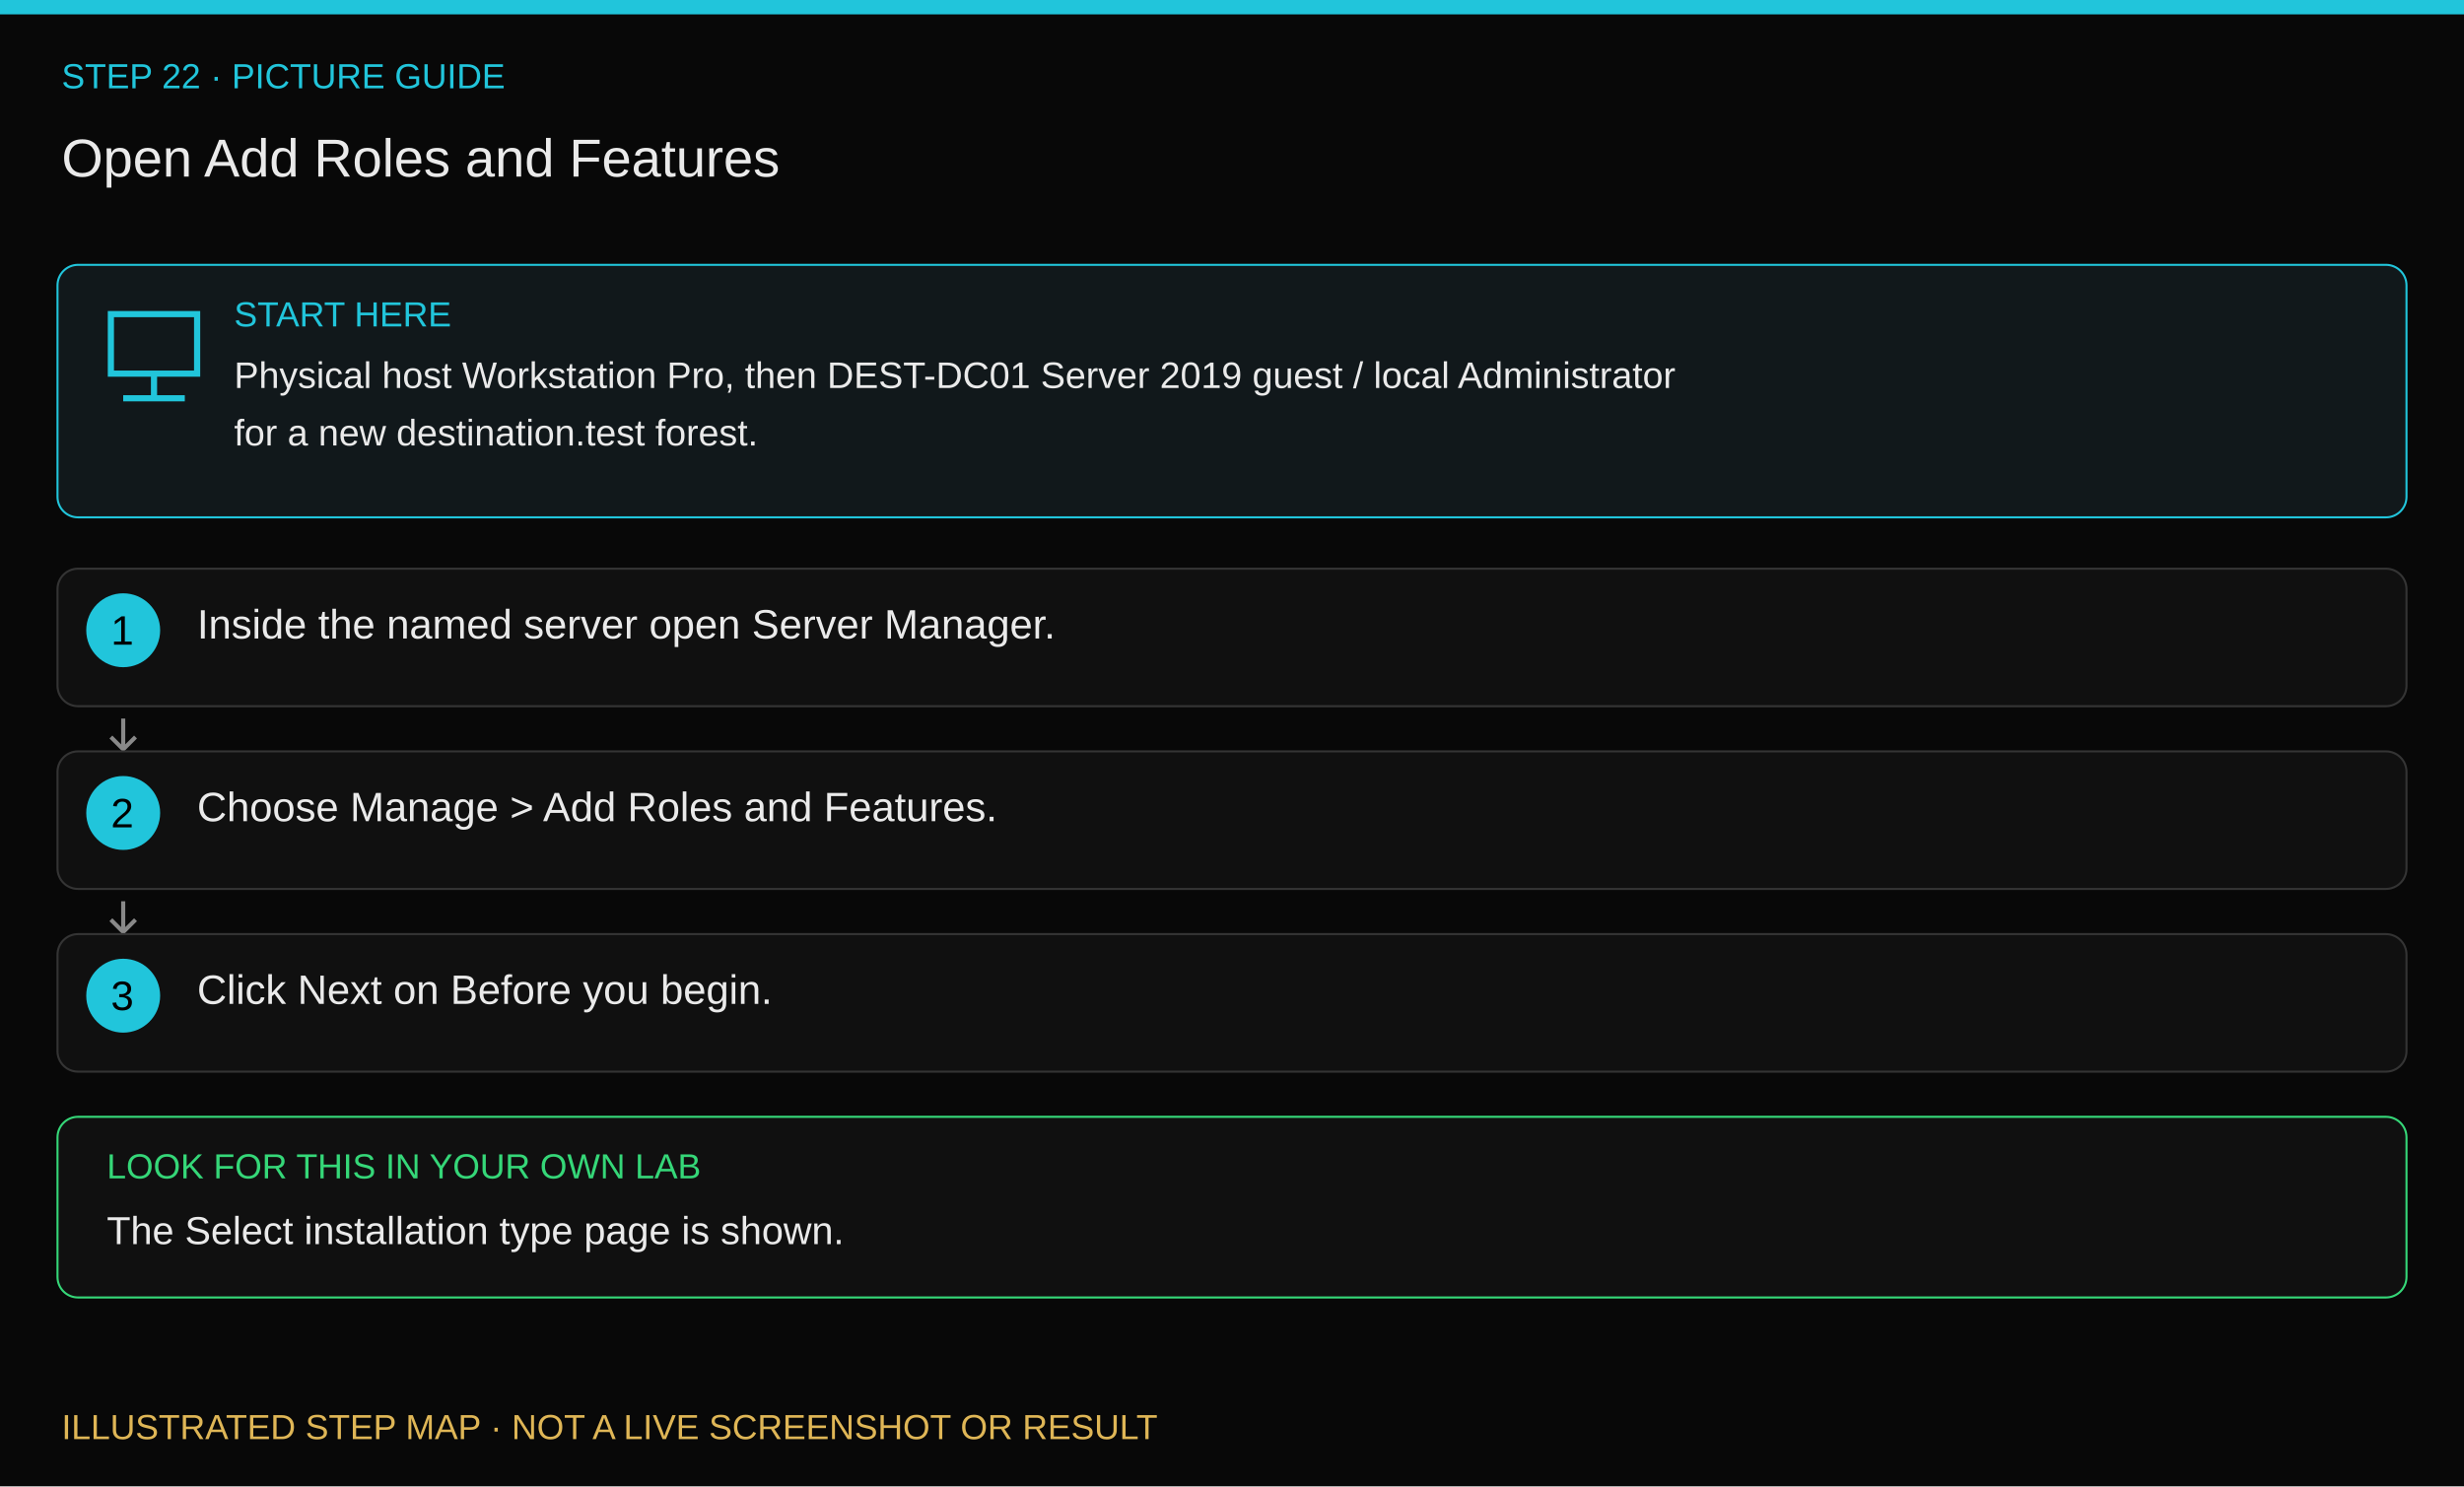
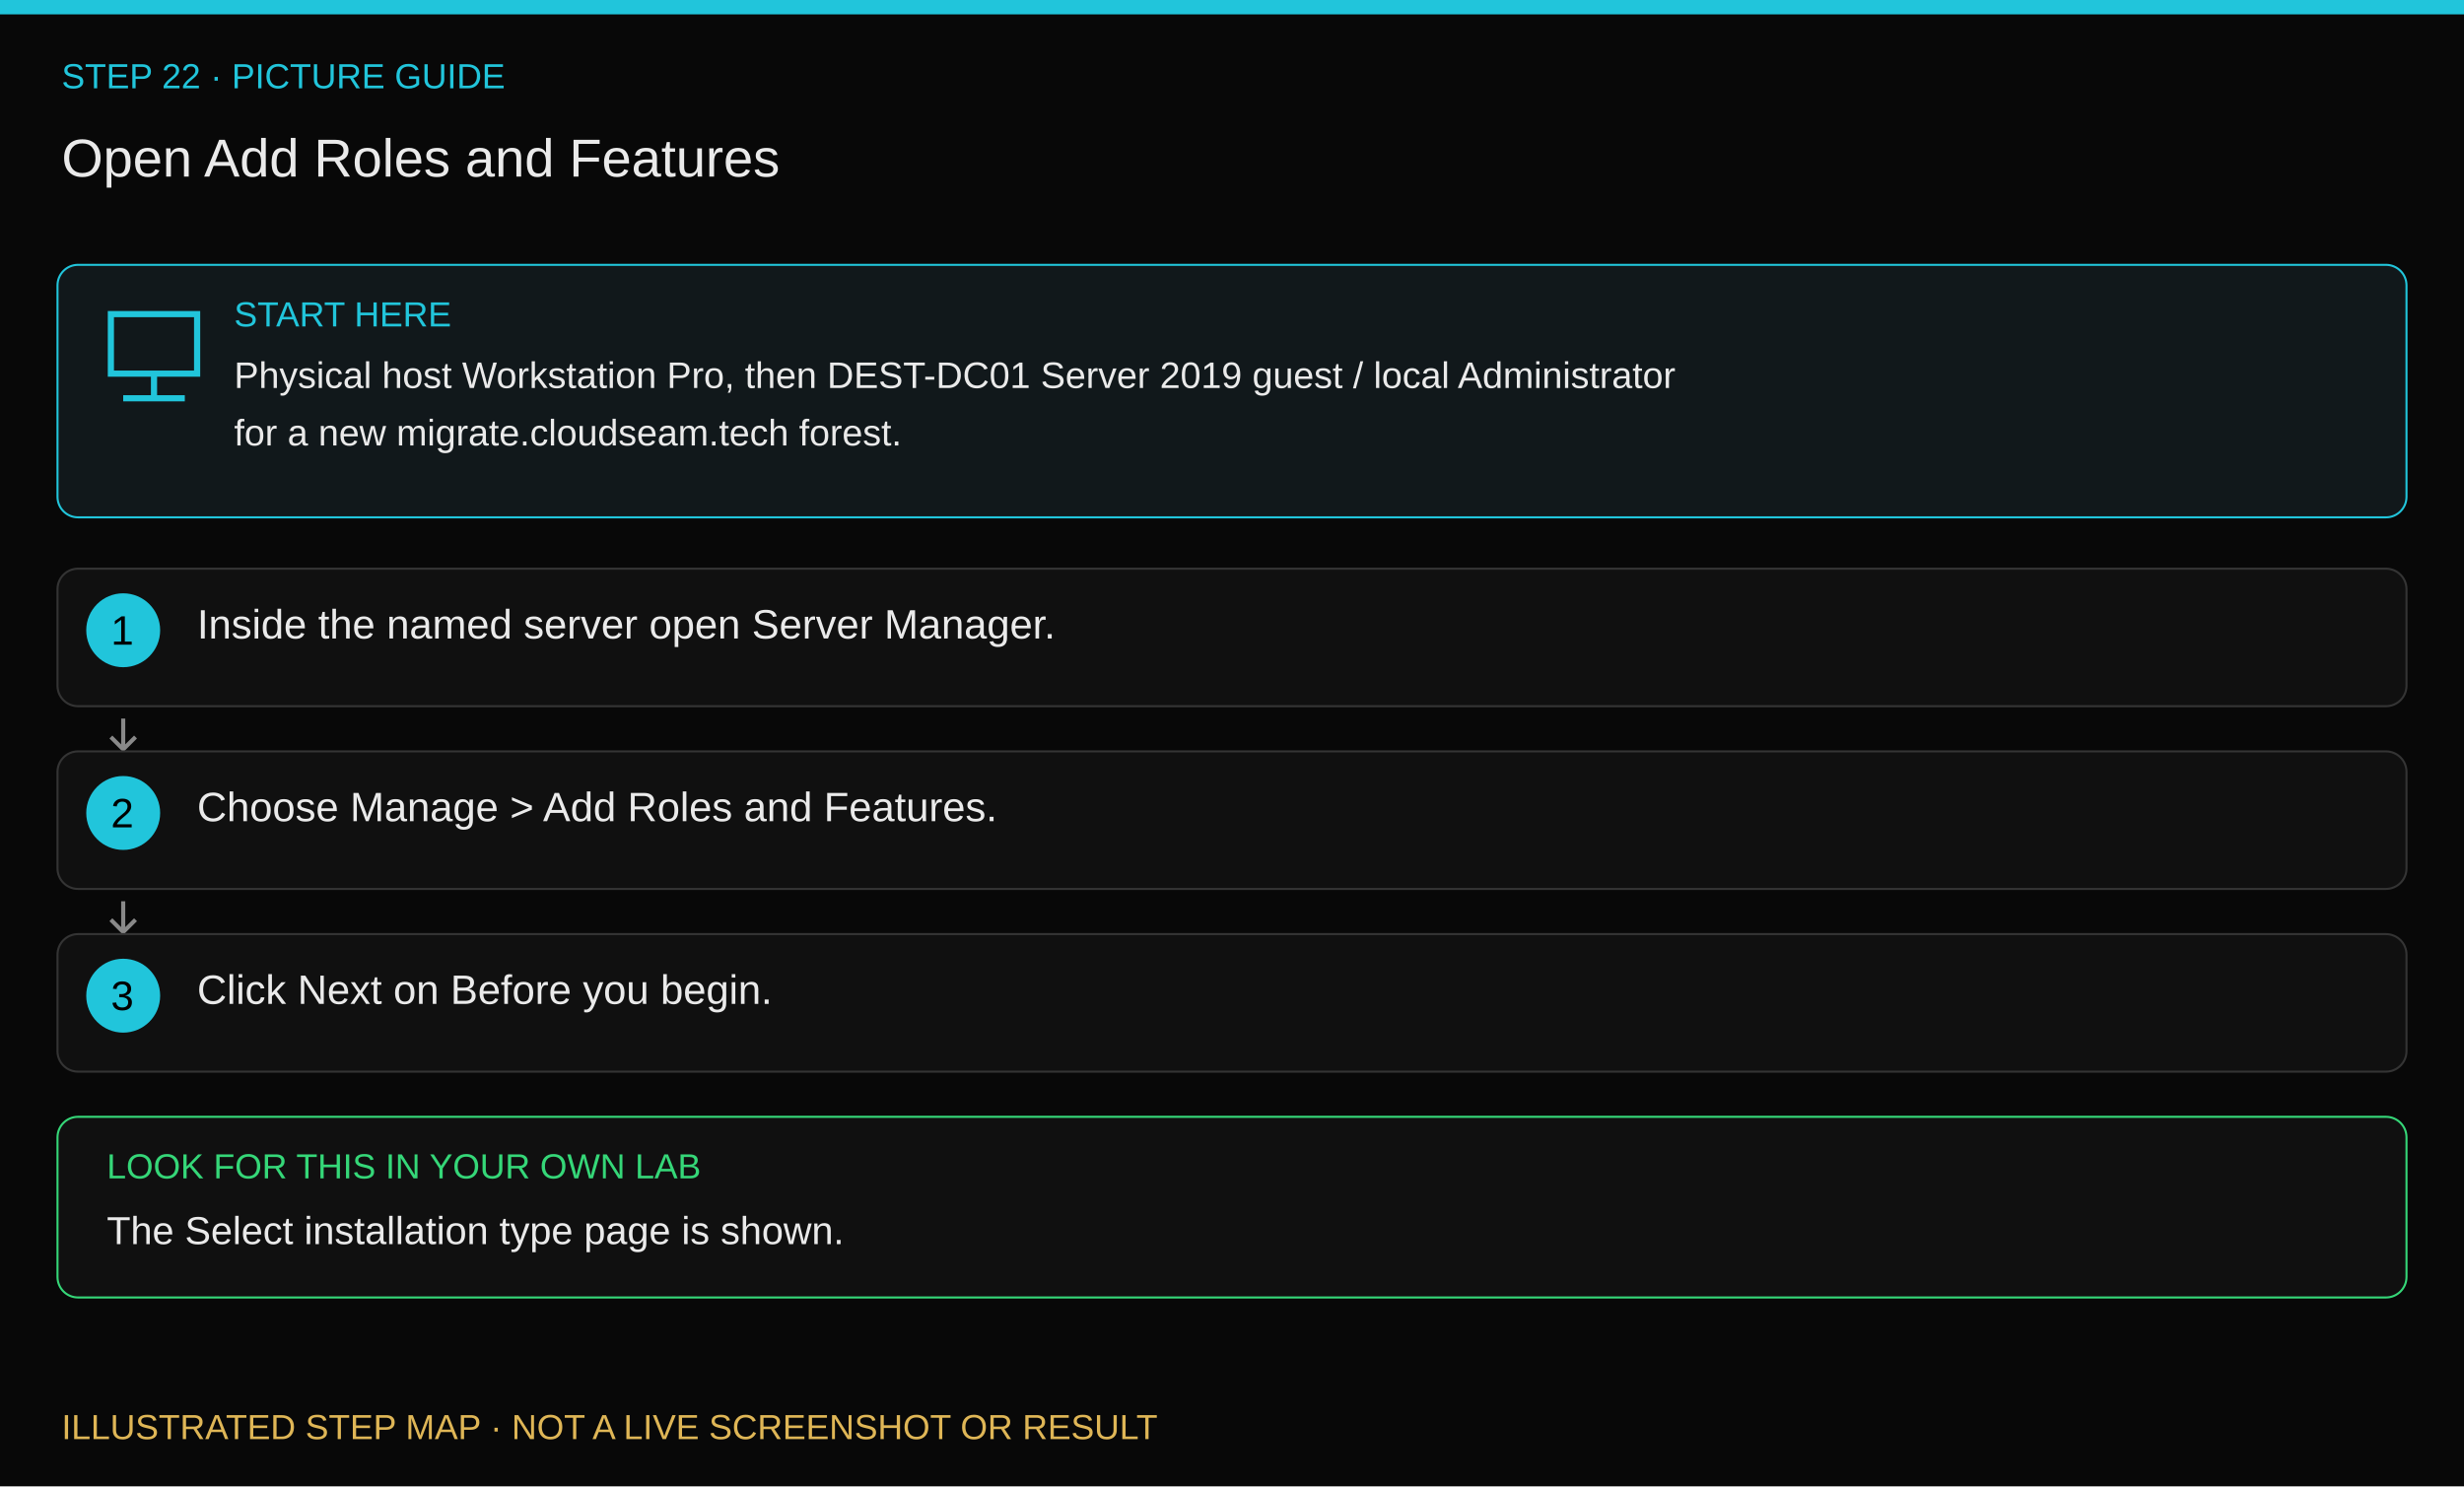
<svg xmlns="http://www.w3.org/2000/svg" width="1200" height="724" viewBox="0 0 1200 724" role="img" aria-labelledby="title desc">
  <rect width="1200" height="724" fill="#080808" />
  <rect width="1200" height="7" fill="#21c5db" />
  <text x="30" y="43" font-family="Arial, sans-serif" font-size="17" fill="#21c5db">STEP 22 · PICTURE GUIDE</text>
  <text x="30" y="86" font-family="Arial, sans-serif" font-size="26" fill="#eaeaea">Open Add Roles and Features</text>
  <rect x="28" y="129" width="1144" height="123" rx="10" fill="#11181b" stroke="#21c5db" />
  <path d="M54 153h42v29H54zm21 29v12m-15 0h30" fill="none" stroke="#21c5db" stroke-width="3" />
  <text x="114" y="159" font-family="Arial, sans-serif" font-size="17" fill="#21c5db">START HERE</text>
  <text x="114" y="189" font-family="Arial, sans-serif" font-size="18" fill="#eaeaea">Physical host Workstation Pro, then DEST-DC01 Server 2019 guest / local Administrator</text>
-   <text x="114" y="217" font-family="Arial, sans-serif" font-size="18" fill="#eaeaea">for a new destination.test forest.</text>
+   <text x="114" y="217" font-family="Arial, sans-serif" font-size="18" fill="#eaeaea">for a new migrate.cloudseam.tech forest.</text>
  <rect x="28" y="277" width="1144" height="67" rx="10" fill="#101010" stroke="#343434" />
  <circle cx="60" cy="307" r="18" fill="#21c5db" />
  <text x="54" y="314" font-family="Arial, sans-serif" font-size="20" fill="#000">1</text>
  <text x="96" y="311" font-family="Arial, sans-serif" font-size="20" fill="#eaeaea">Inside the named server open Server Manager.</text>
  <path d="M60 350v15m-6-6 6 6 6-6" fill="none" stroke="#898989" stroke-width="2" />
  <rect x="28" y="366" width="1144" height="67" rx="10" fill="#101010" stroke="#343434" />
  <circle cx="60" cy="396" r="18" fill="#21c5db" />
  <text x="54" y="403" font-family="Arial, sans-serif" font-size="20" fill="#000">2</text>
  <text x="96" y="400" font-family="Arial, sans-serif" font-size="20" fill="#eaeaea">Choose Manage &gt; Add Roles and Features.</text>
  <path d="M60 439v15m-6-6 6 6 6-6" fill="none" stroke="#898989" stroke-width="2" />
  <rect x="28" y="455" width="1144" height="67" rx="10" fill="#101010" stroke="#343434" />
  <circle cx="60" cy="485" r="18" fill="#21c5db" />
  <text x="54" y="492" font-family="Arial, sans-serif" font-size="20" fill="#000">3</text>
  <text x="96" y="489" font-family="Arial, sans-serif" font-size="20" fill="#eaeaea">Click Next on Before you begin.</text>
  <rect x="28" y="544" width="1144" height="88" rx="10" fill="#101010" stroke="#35d778" />
  <text x="52" y="574" font-family="Arial, sans-serif" font-size="17" fill="#35d778">LOOK FOR THIS IN YOUR OWN LAB</text>
  <text x="52" y="606" font-family="Arial, sans-serif" font-size="19" fill="#eaeaea">The Select installation type page is shown.</text>
  <text x="30" y="701" font-family="Arial, sans-serif" font-size="17" fill="#dfb656">ILLUSTRATED STEP MAP · NOT A LIVE SCREENSHOT OR RESULT</text>
</svg>
